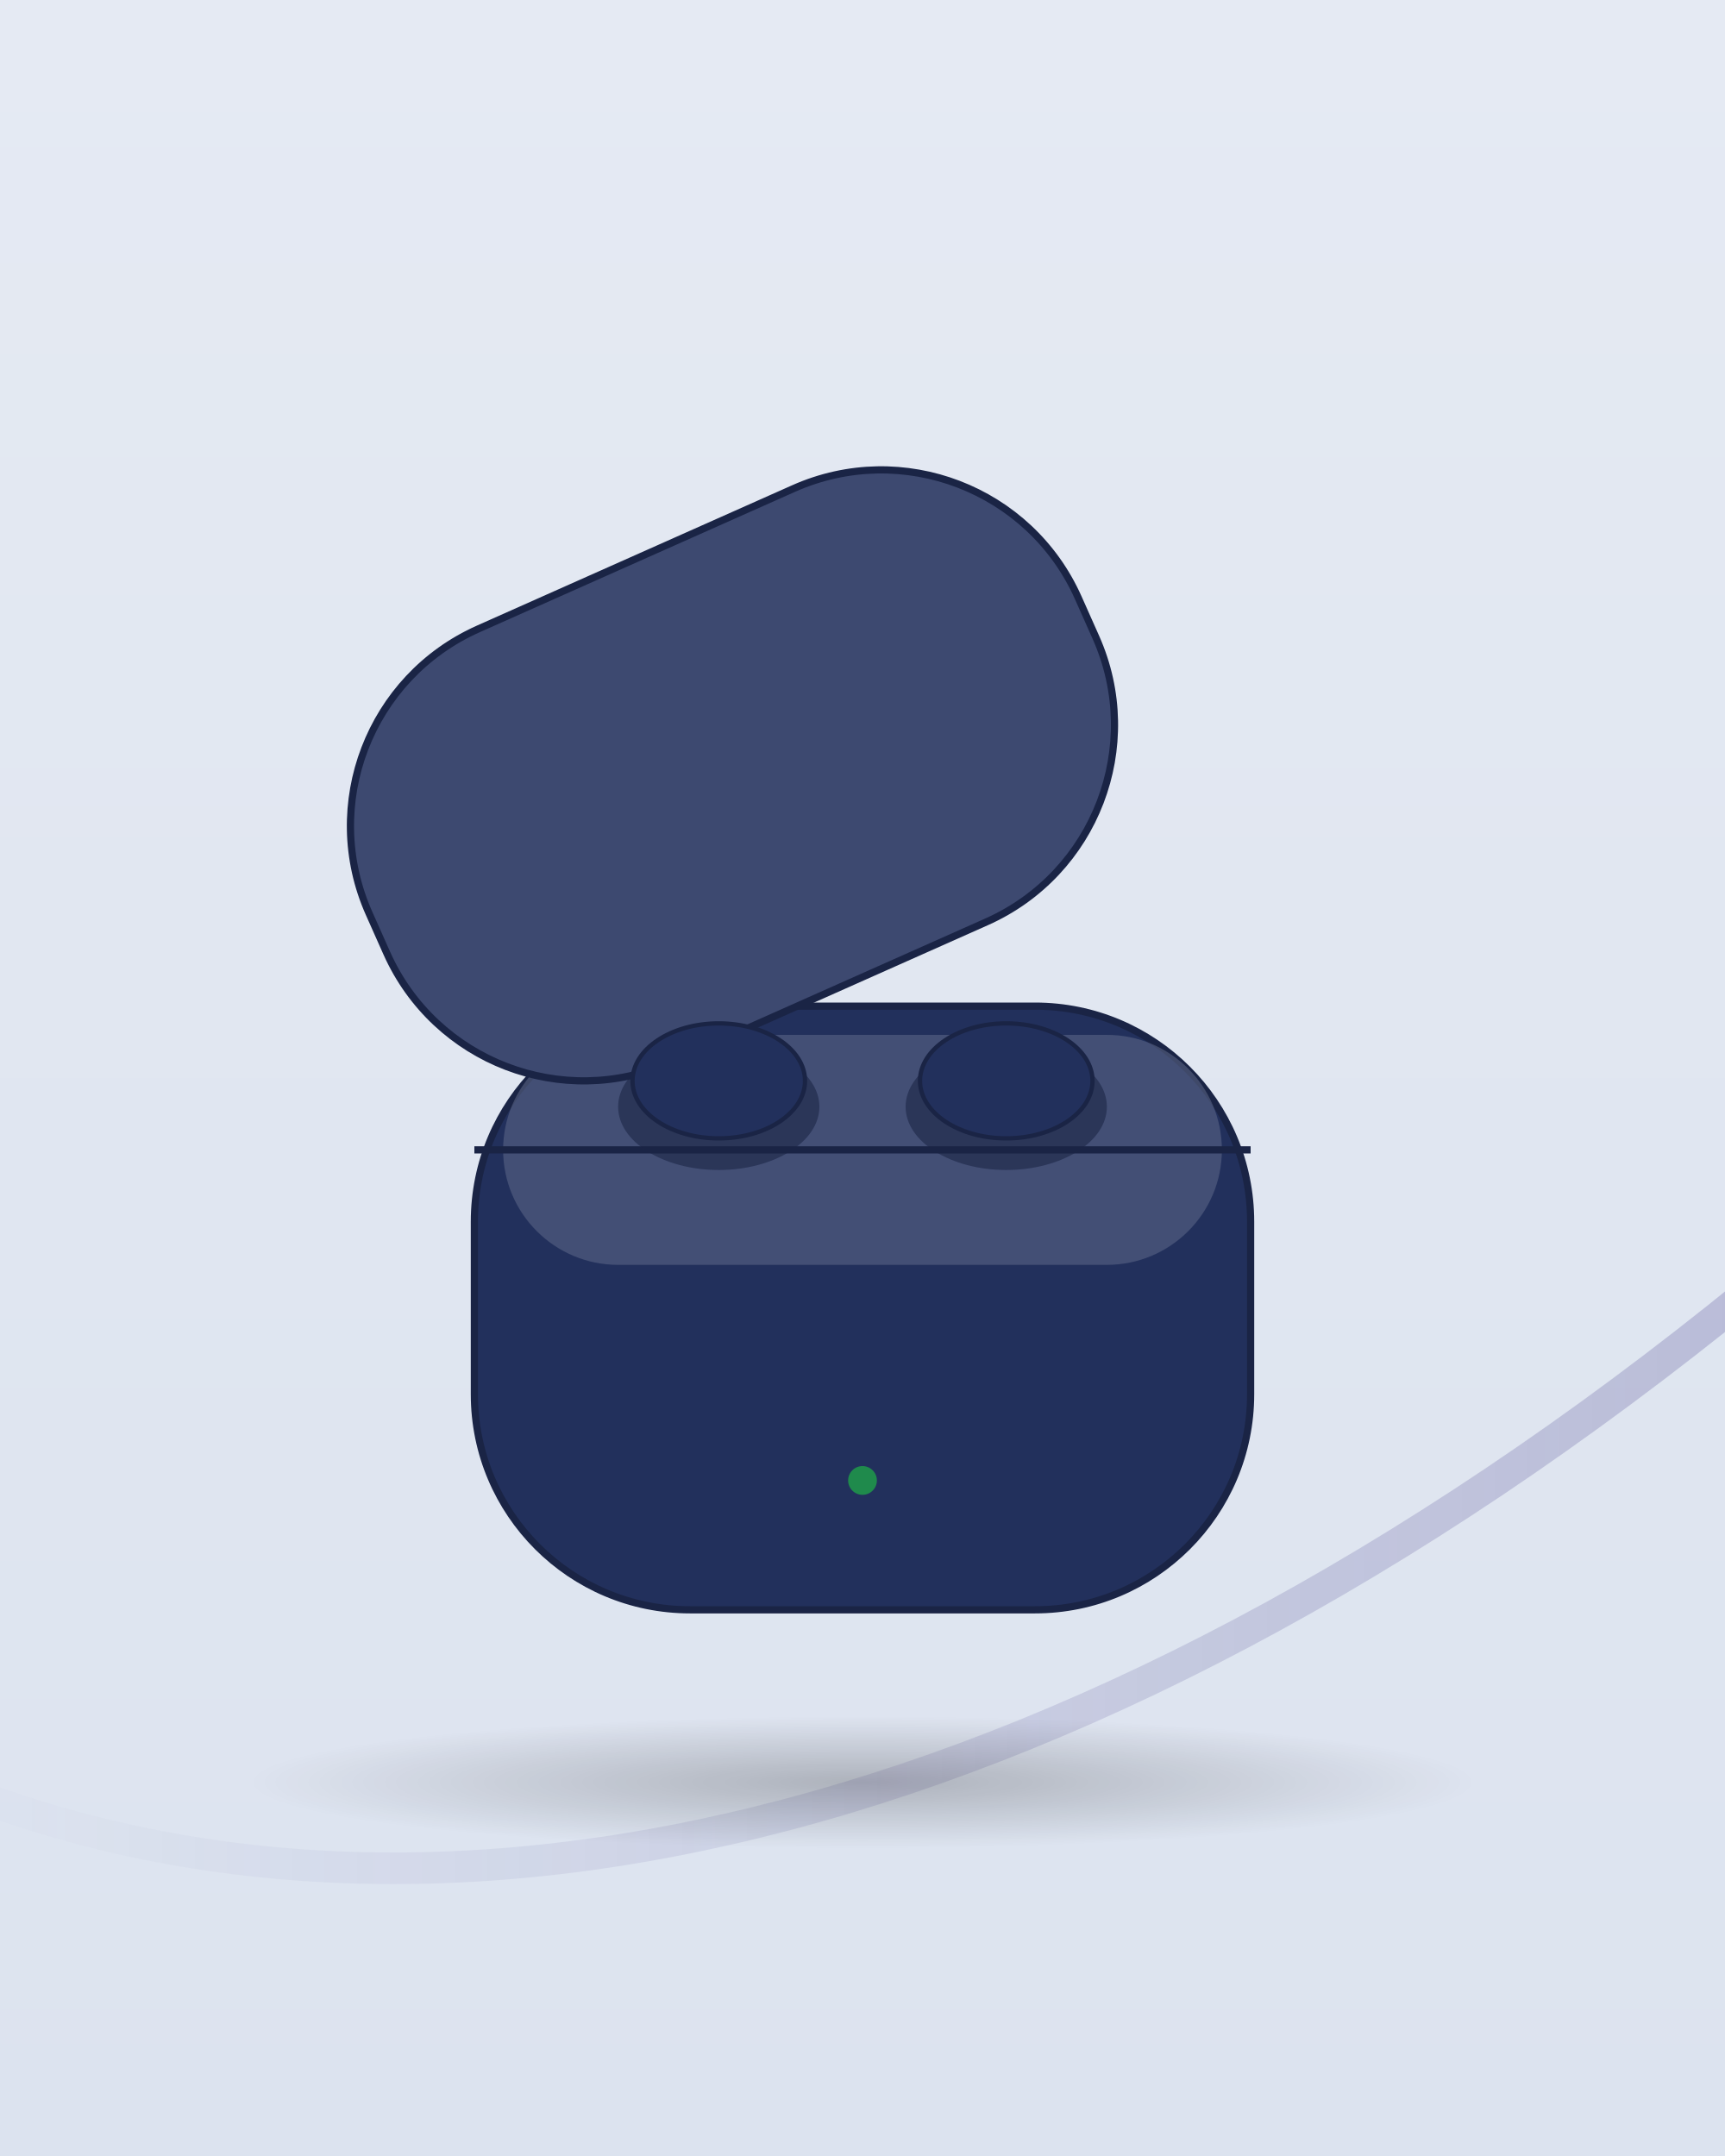
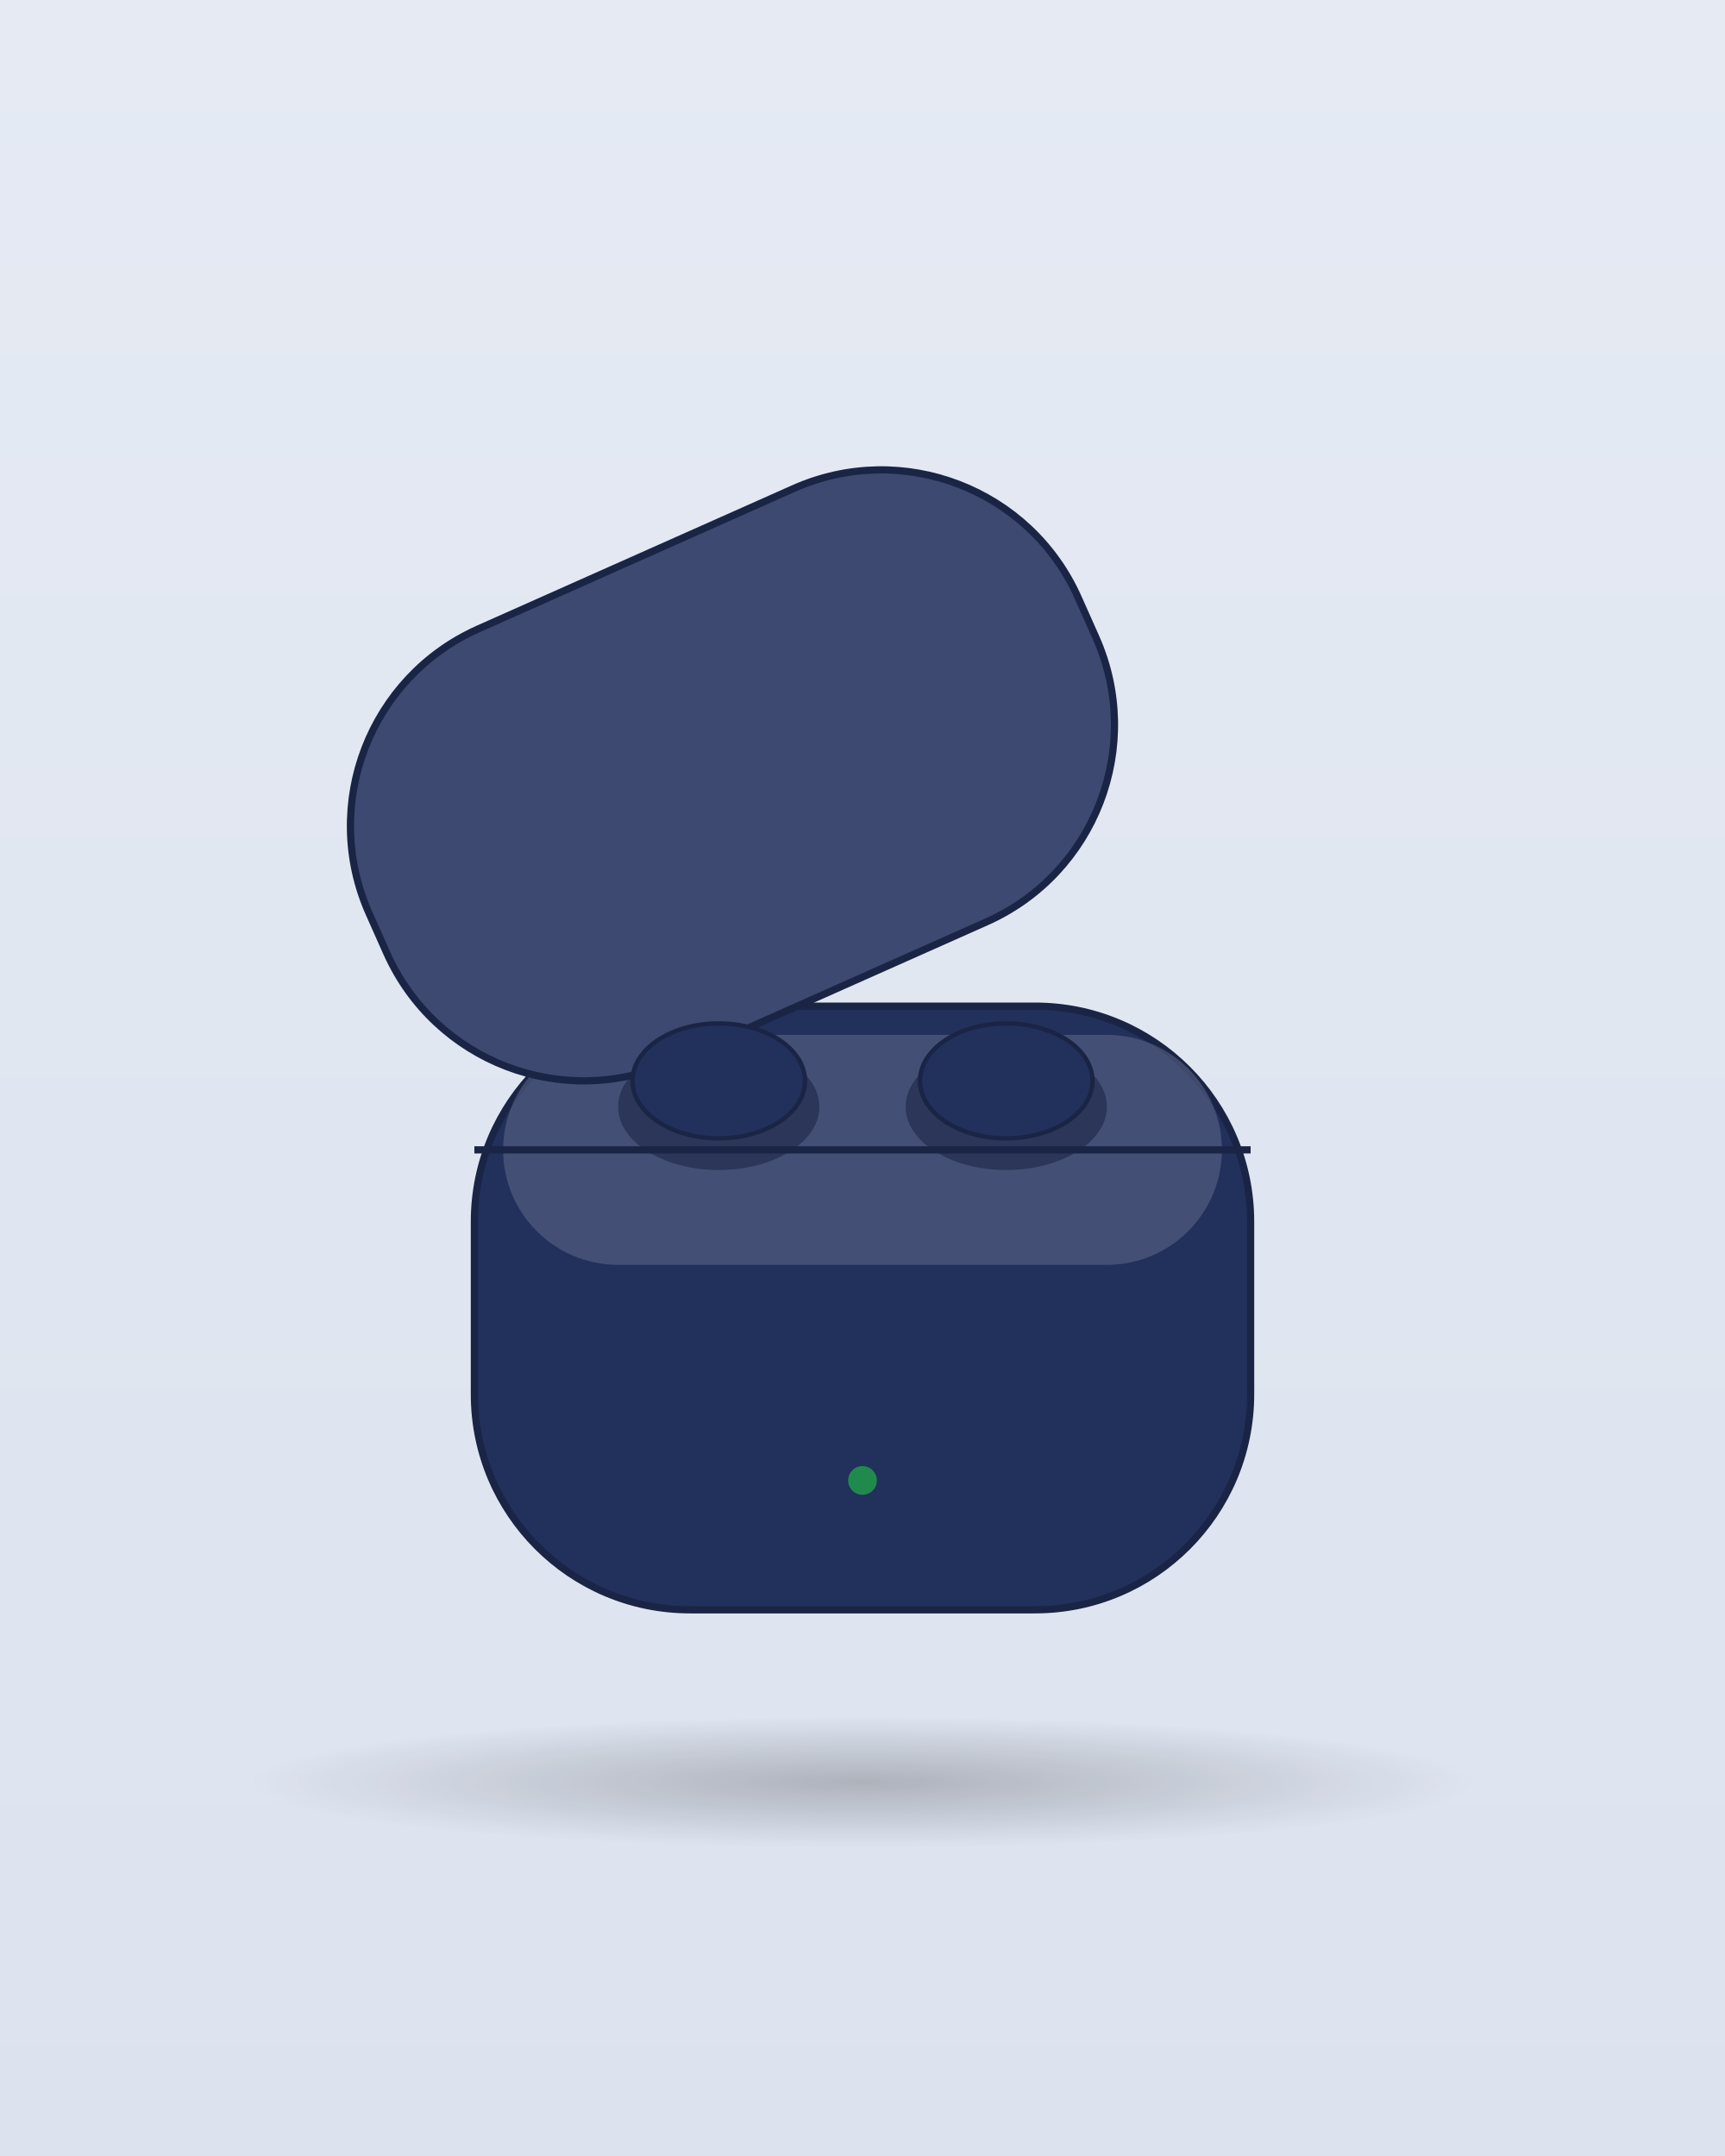
<svg xmlns="http://www.w3.org/2000/svg" viewBox="0 0 1200 1500" width="1200" height="1500">
  <defs>
    <linearGradient id="bg" x1="0" y1="0" x2="0" y2="1">
      <stop offset="0" stop-color="#e5eaf3" />
      <stop offset="1" stop-color="#DCE3EF" />
    </linearGradient>
    <radialGradient id="floor" cx="0.5" cy="0.5" r="0.5">
      <stop offset="0" stop-color="#000" stop-opacity="0.22" />
      <stop offset="1" stop-color="#000" stop-opacity="0" />
    </radialGradient>
    <linearGradient id="rib" x1="0" y1="0" x2="1" y2="0">
      <stop offset="0" stop-color="#31277F" stop-opacity="0" />
      <stop offset="1" stop-color="#31277F" stop-opacity="0.22" />
    </linearGradient>
  </defs>
  <rect width="1200" height="1500" fill="url(#bg)" />
-   <path d="M-40 1240 C 300 1380, 760 1280, 1240 880" fill="none" stroke="url(#rib)" stroke-width="22" stroke-linecap="round" />
  <ellipse cx="600" cy="1240" rx="430" ry="46" fill="url(#floor)" />
  <g transform="translate(330 470)">
    <rect x="0" y="230" width="540" height="420" rx="150" fill="#22305C" stroke="#1a2445" stroke-width="5" />
    <rect x="20" y="250" width="500" height="160" rx="80" fill="#646e8d" opacity="0.5" />
    <path d="M0 330 L540 330" stroke="#1a2445" stroke-width="5" />
    <rect x="0" y="0" width="540" height="330" rx="150" fill="#3d4970" stroke="#1a2445" stroke-width="5" transform="rotate(-24 0 330)" />
    <circle cx="270" cy="560" r="10" fill="#1F8A4C" />
    <ellipse cx="170" cy="300" rx="70" ry="44" fill="#1a2445" opacity="0.6" />
    <ellipse cx="370" cy="300" rx="70" ry="44" fill="#1a2445" opacity="0.6" />
    <ellipse cx="170" cy="282" rx="60" ry="40" fill="#22305C" stroke="#1a2445" stroke-width="3" />
    <ellipse cx="370" cy="282" rx="60" ry="40" fill="#22305C" stroke="#1a2445" stroke-width="3" />
  </g>
</svg>
